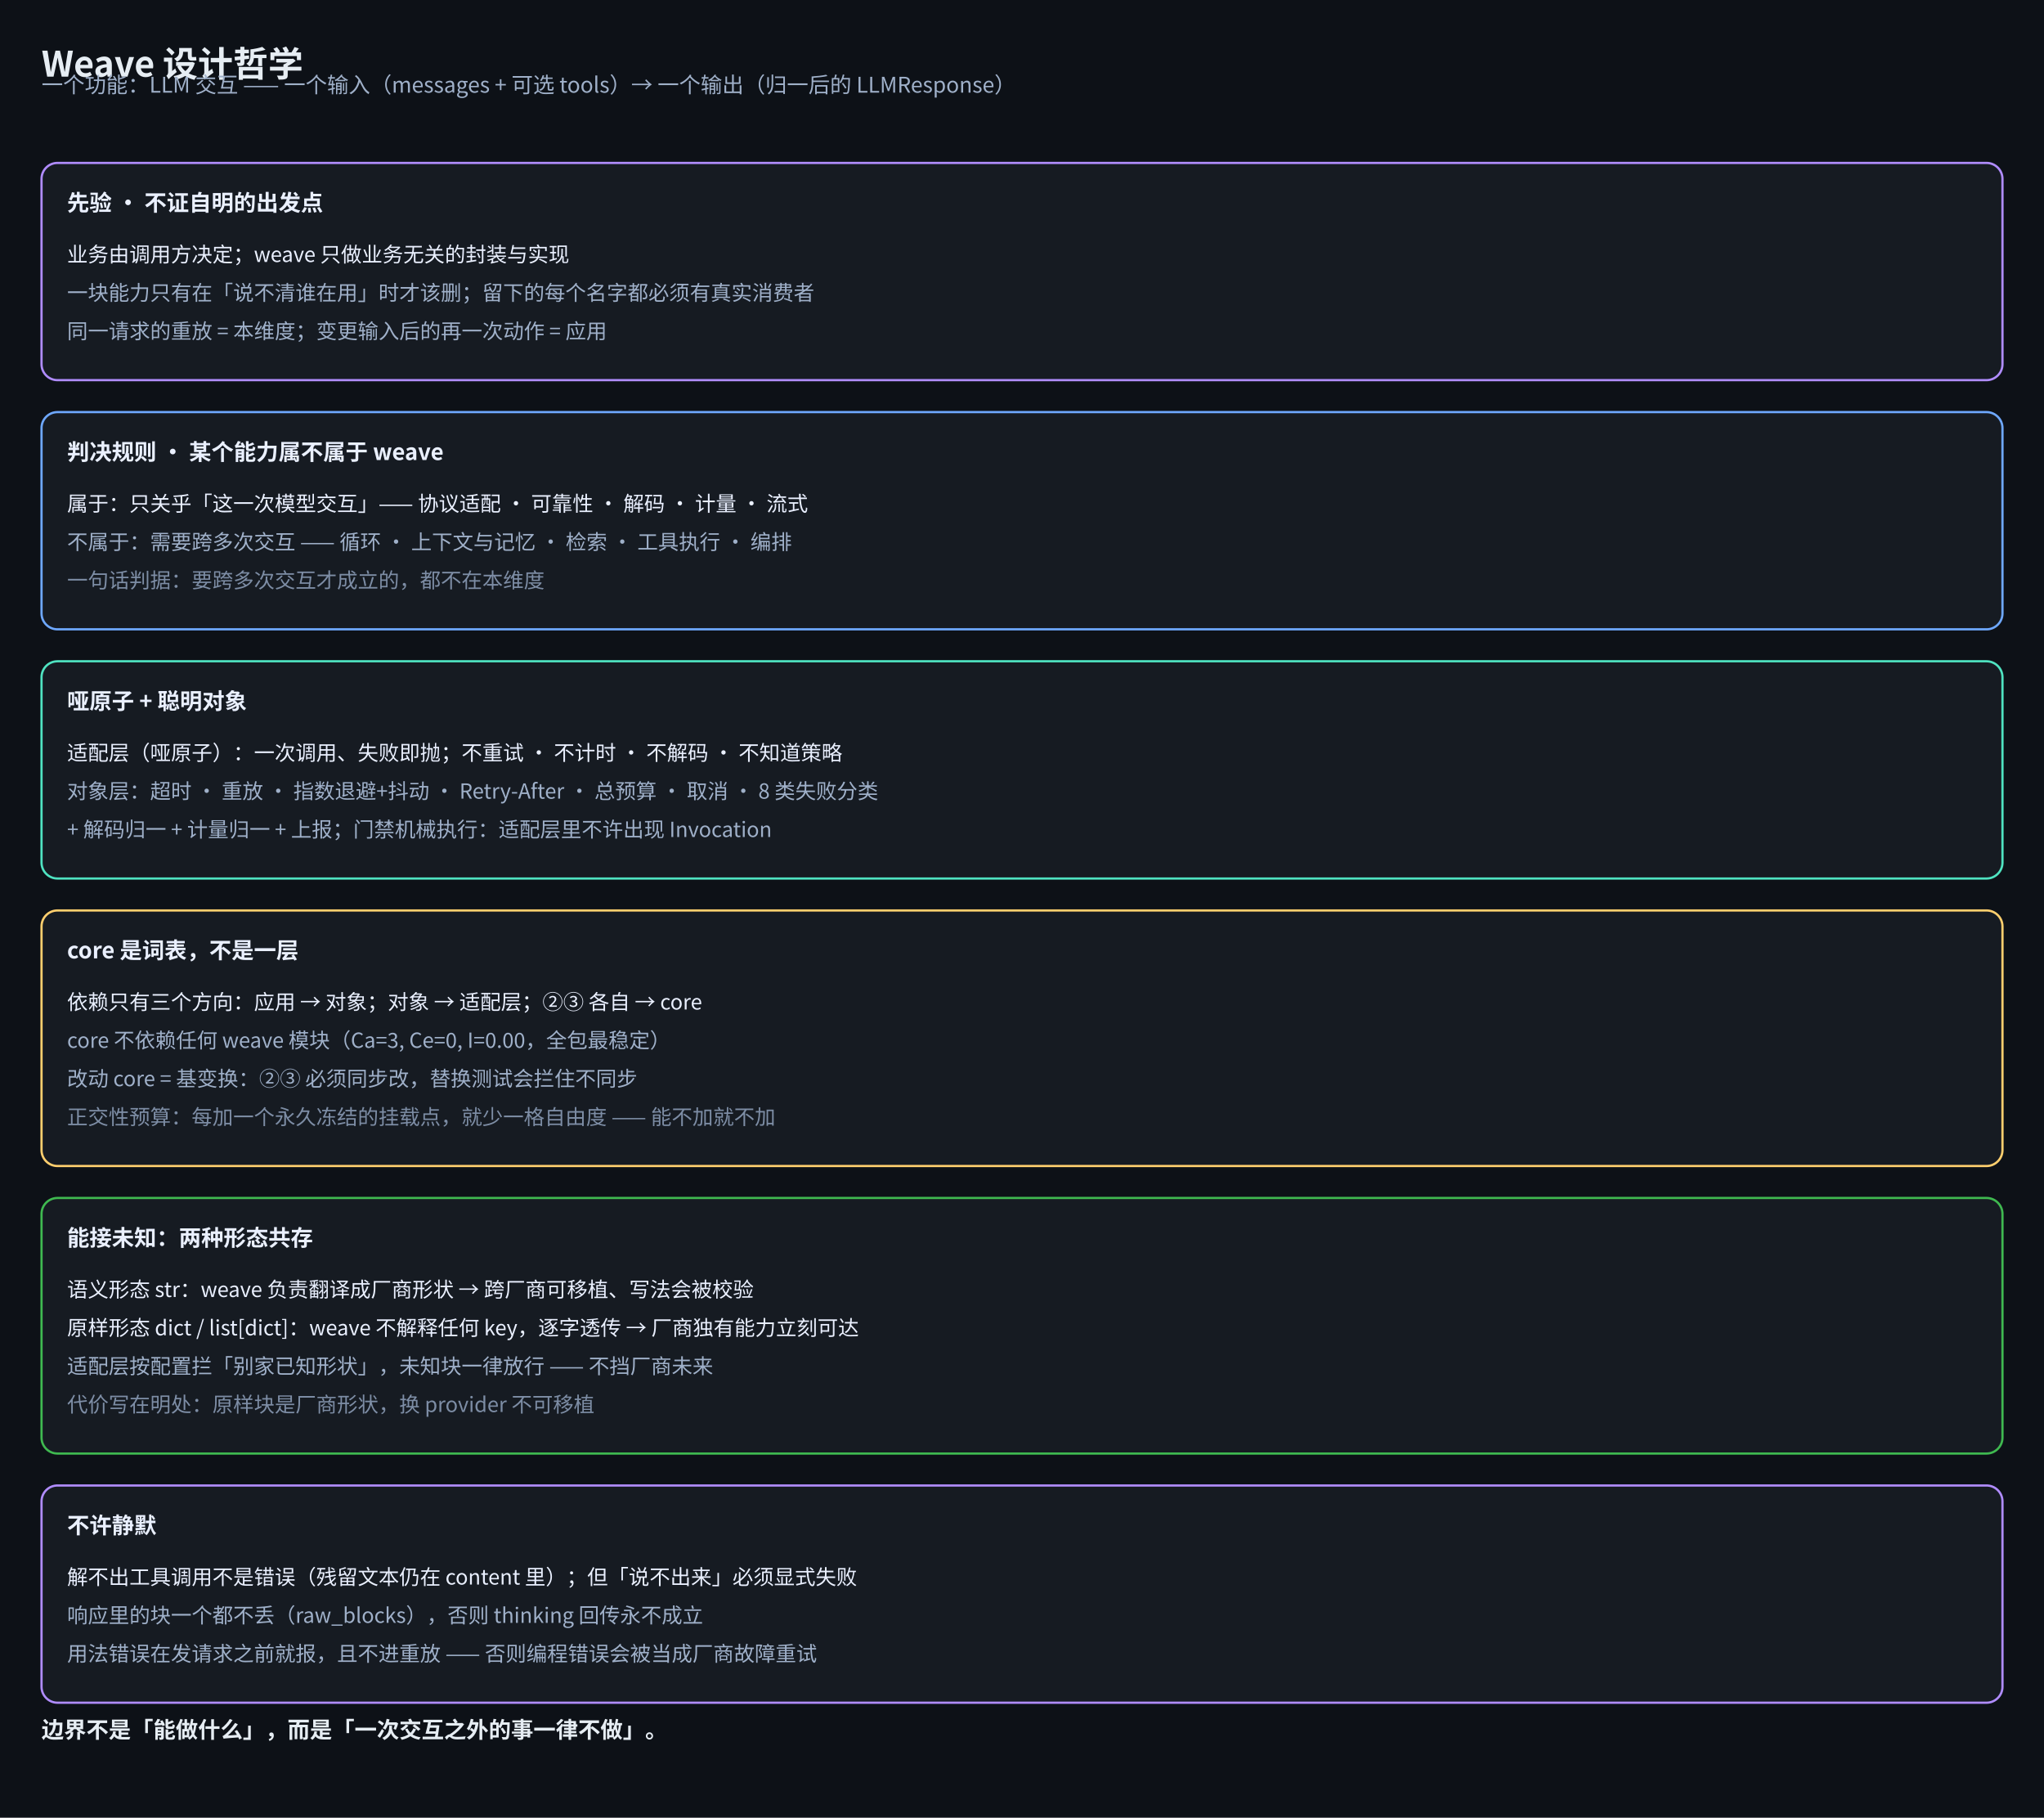
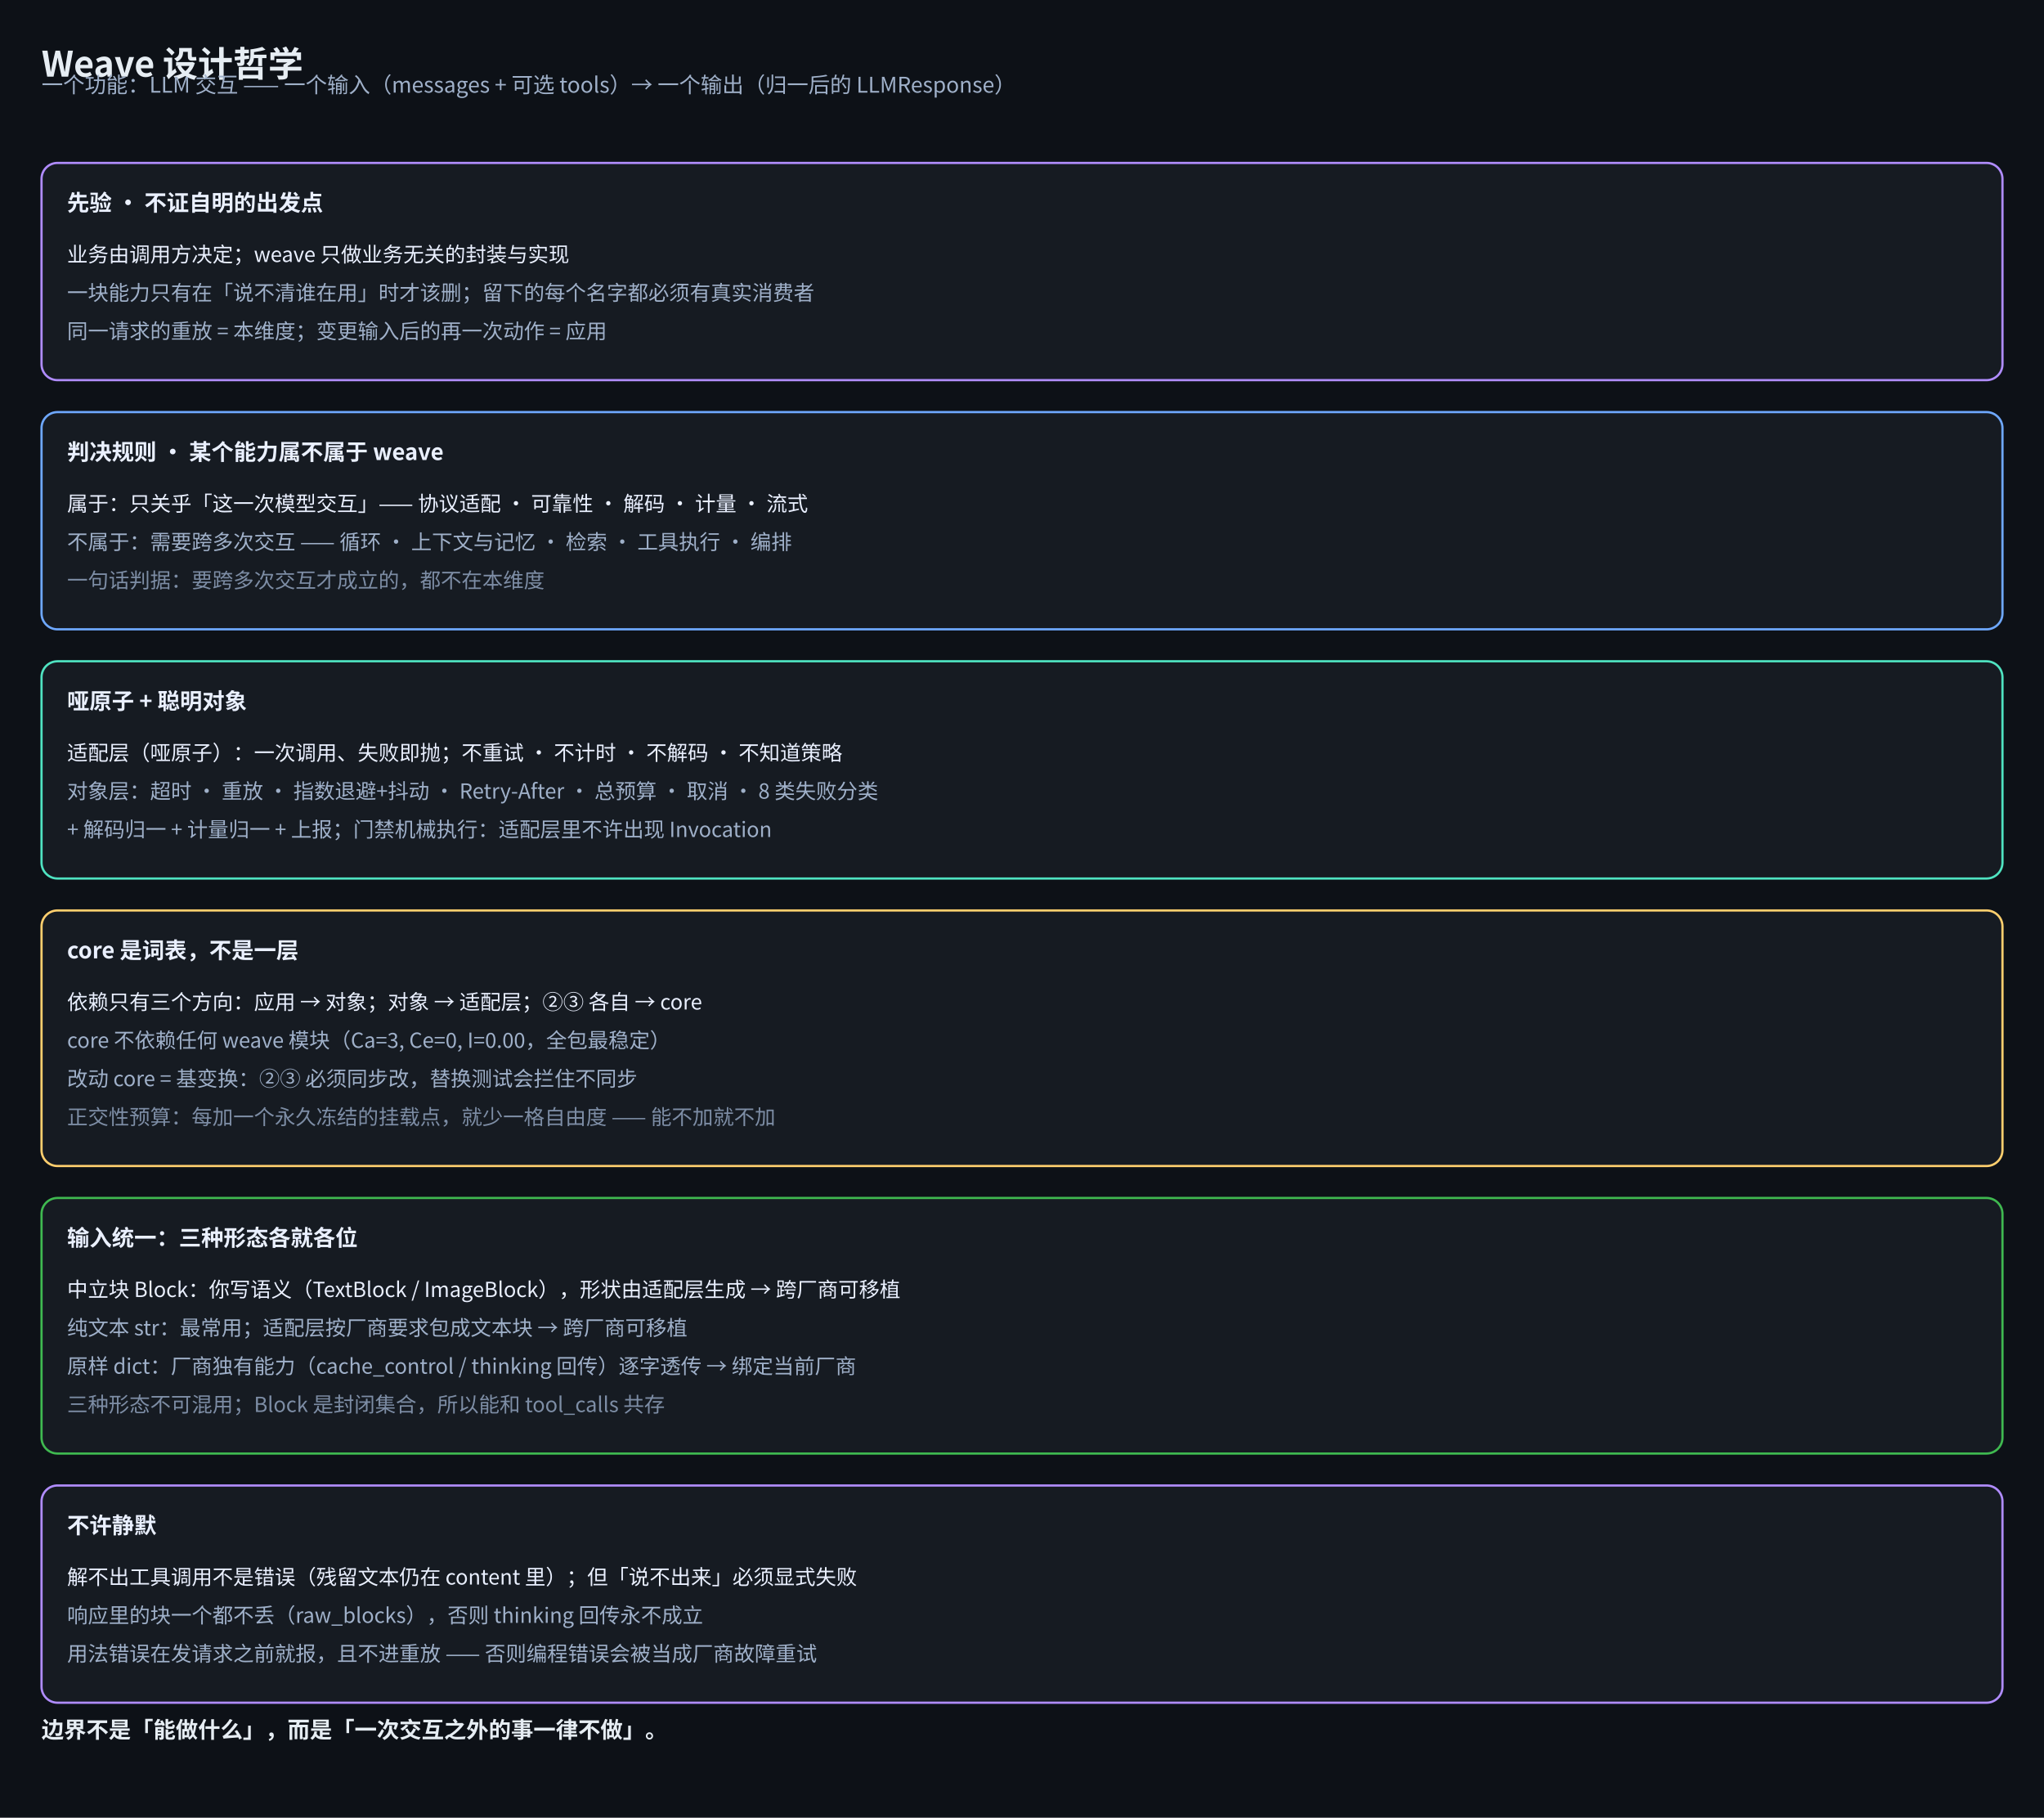
<svg xmlns="http://www.w3.org/2000/svg" width="1280" height="1138" viewBox="0 0 1280 1138">
  <defs />
  <rect width="100%" height="100%" fill="#0d1117" />
  <text x="26.0" y="48.0" font-family="ui-sans-serif, -apple-system, &quot;Segoe UI&quot;, &quot;Microsoft YaHei&quot;, &quot;PingFang SC&quot;, &quot;Noto Sans CJK SC&quot;, &quot;Source Han Sans SC&quot;, sans-serif" font-size="22" fill="#e6edf3" font-weight="bold" text-anchor="start">Weave 设计哲学</text>
  <text x="26.0" y="58.0" font-family="ui-sans-serif, -apple-system, &quot;Segoe UI&quot;, &quot;Microsoft YaHei&quot;, &quot;PingFang SC&quot;, &quot;Noto Sans CJK SC&quot;, &quot;Source Han Sans SC&quot;, sans-serif" font-size="13.5" fill="#9fb0c9" font-weight="normal" text-anchor="start">一个功能：LLM 交互 —— 一个输入（messages + 可选 tools）→ 一个输出（归一后的 LLMResponse）</text>
  <rect x="26.0" y="102.0" width="1228.0" height="136.0" rx="10" fill="#161b22" stroke="#b08cff" stroke-width="1.4" />
  <text x="42.0" y="132.0" font-family="ui-sans-serif, -apple-system, &quot;Segoe UI&quot;, &quot;Microsoft YaHei&quot;, &quot;PingFang SC&quot;, &quot;Noto Sans CJK SC&quot;, &quot;Source Han Sans SC&quot;, sans-serif" font-size="14" fill="#eaf0ff" font-weight="bold" text-anchor="start">先验 · 不证自明的出发点</text>
  <text x="42.0" y="164.0" font-family="ui-sans-serif, -apple-system, &quot;Segoe UI&quot;, &quot;Microsoft YaHei&quot;, &quot;PingFang SC&quot;, &quot;Noto Sans CJK SC&quot;, &quot;Source Han Sans SC&quot;, sans-serif" font-size="13" fill="#eaf0ff" font-weight="normal" text-anchor="start">业务由调用方决定；weave 只做业务无关的封装与实现</text>
  <text x="42.0" y="188.0" font-family="ui-sans-serif, -apple-system, &quot;Segoe UI&quot;, &quot;Microsoft YaHei&quot;, &quot;PingFang SC&quot;, &quot;Noto Sans CJK SC&quot;, &quot;Source Han Sans SC&quot;, sans-serif" font-size="13" fill="#9fb0c9" font-weight="normal" text-anchor="start">一块能力只有在「说不清谁在用」时才该删；留下的每个名字都必须有真实消费者</text>
  <text x="42.0" y="212.0" font-family="ui-sans-serif, -apple-system, &quot;Segoe UI&quot;, &quot;Microsoft YaHei&quot;, &quot;PingFang SC&quot;, &quot;Noto Sans CJK SC&quot;, &quot;Source Han Sans SC&quot;, sans-serif" font-size="13" fill="#9fb0c9" font-weight="normal" text-anchor="start">同一请求的重放 = 本维度；变更输入后的再一次动作 = 应用</text>
  <rect x="26.0" y="258.0" width="1228.0" height="136.0" rx="10" fill="#161b22" stroke="#6ea8ff" stroke-width="1.4" />
  <text x="42.0" y="288.0" font-family="ui-sans-serif, -apple-system, &quot;Segoe UI&quot;, &quot;Microsoft YaHei&quot;, &quot;PingFang SC&quot;, &quot;Noto Sans CJK SC&quot;, &quot;Source Han Sans SC&quot;, sans-serif" font-size="14" fill="#eaf0ff" font-weight="bold" text-anchor="start">判决规则 · 某个能力属不属于 weave</text>
  <text x="42.0" y="320.0" font-family="ui-sans-serif, -apple-system, &quot;Segoe UI&quot;, &quot;Microsoft YaHei&quot;, &quot;PingFang SC&quot;, &quot;Noto Sans CJK SC&quot;, &quot;Source Han Sans SC&quot;, sans-serif" font-size="13" fill="#eaf0ff" font-weight="normal" text-anchor="start">属于：只关乎「这一次模型交互」—— 协议适配 · 可靠性 · 解码 · 计量 · 流式</text>
  <text x="42.0" y="344.0" font-family="ui-sans-serif, -apple-system, &quot;Segoe UI&quot;, &quot;Microsoft YaHei&quot;, &quot;PingFang SC&quot;, &quot;Noto Sans CJK SC&quot;, &quot;Source Han Sans SC&quot;, sans-serif" font-size="13" fill="#9fb0c9" font-weight="normal" text-anchor="start">不属于：需要跨多次交互 —— 循环 · 上下文与记忆 · 检索 · 工具执行 · 编排</text>
  <text x="42.0" y="368.0" font-family="ui-sans-serif, -apple-system, &quot;Segoe UI&quot;, &quot;Microsoft YaHei&quot;, &quot;PingFang SC&quot;, &quot;Noto Sans CJK SC&quot;, &quot;Source Han Sans SC&quot;, sans-serif" font-size="13" fill="#7d8da5" font-weight="normal" text-anchor="start">一句话判据：要跨多次交互才成立的，都不在本维度</text>
  <rect x="26.0" y="414.0" width="1228.0" height="136.0" rx="10" fill="#161b22" stroke="#4fe3c1" stroke-width="1.4" />
  <text x="42.0" y="444.0" font-family="ui-sans-serif, -apple-system, &quot;Segoe UI&quot;, &quot;Microsoft YaHei&quot;, &quot;PingFang SC&quot;, &quot;Noto Sans CJK SC&quot;, &quot;Source Han Sans SC&quot;, sans-serif" font-size="14" fill="#eaf0ff" font-weight="bold" text-anchor="start">哑原子 + 聪明对象</text>
  <text x="42.0" y="476.0" font-family="ui-sans-serif, -apple-system, &quot;Segoe UI&quot;, &quot;Microsoft YaHei&quot;, &quot;PingFang SC&quot;, &quot;Noto Sans CJK SC&quot;, &quot;Source Han Sans SC&quot;, sans-serif" font-size="13" fill="#eaf0ff" font-weight="normal" text-anchor="start">适配层（哑原子）：一次调用、失败即抛；不重试 · 不计时 · 不解码 · 不知道策略</text>
  <text x="42.0" y="500.0" font-family="ui-sans-serif, -apple-system, &quot;Segoe UI&quot;, &quot;Microsoft YaHei&quot;, &quot;PingFang SC&quot;, &quot;Noto Sans CJK SC&quot;, &quot;Source Han Sans SC&quot;, sans-serif" font-size="13" fill="#9fb0c9" font-weight="normal" text-anchor="start">对象层：超时 · 重放 · 指数退避+抖动 · Retry-After · 总预算 · 取消 · 8 类失败分类</text>
  <text x="42.0" y="524.0" font-family="ui-sans-serif, -apple-system, &quot;Segoe UI&quot;, &quot;Microsoft YaHei&quot;, &quot;PingFang SC&quot;, &quot;Noto Sans CJK SC&quot;, &quot;Source Han Sans SC&quot;, sans-serif" font-size="13" fill="#9fb0c9" font-weight="normal" text-anchor="start">　　　　+ 解码归一 + 计量归一 + 上报；门禁机械执行：适配层里不许出现 Invocation</text>
  <rect x="26.0" y="570.0" width="1228.0" height="160.0" rx="10" fill="#161b22" stroke="#ffcf6e" stroke-width="1.4" />
  <text x="42.0" y="600.0" font-family="ui-sans-serif, -apple-system, &quot;Segoe UI&quot;, &quot;Microsoft YaHei&quot;, &quot;PingFang SC&quot;, &quot;Noto Sans CJK SC&quot;, &quot;Source Han Sans SC&quot;, sans-serif" font-size="14" fill="#eaf0ff" font-weight="bold" text-anchor="start">core 是词表，不是一层</text>
  <text x="42.0" y="632.0" font-family="ui-sans-serif, -apple-system, &quot;Segoe UI&quot;, &quot;Microsoft YaHei&quot;, &quot;PingFang SC&quot;, &quot;Noto Sans CJK SC&quot;, &quot;Source Han Sans SC&quot;, sans-serif" font-size="13" fill="#eaf0ff" font-weight="normal" text-anchor="start">依赖只有三个方向：应用 → 对象；对象 → 适配层；②③ 各自 → core</text>
  <text x="42.0" y="656.0" font-family="ui-sans-serif, -apple-system, &quot;Segoe UI&quot;, &quot;Microsoft YaHei&quot;, &quot;PingFang SC&quot;, &quot;Noto Sans CJK SC&quot;, &quot;Source Han Sans SC&quot;, sans-serif" font-size="13" fill="#9fb0c9" font-weight="normal" text-anchor="start">core 不依赖任何 weave 模块（Ca=3, Ce=0, I=0.00，全包最稳定）</text>
  <text x="42.0" y="680.0" font-family="ui-sans-serif, -apple-system, &quot;Segoe UI&quot;, &quot;Microsoft YaHei&quot;, &quot;PingFang SC&quot;, &quot;Noto Sans CJK SC&quot;, &quot;Source Han Sans SC&quot;, sans-serif" font-size="13" fill="#9fb0c9" font-weight="normal" text-anchor="start">改动 core = 基变换：②③ 必须同步改，替换测试会拦住不同步</text>
  <text x="42.0" y="704.0" font-family="ui-sans-serif, -apple-system, &quot;Segoe UI&quot;, &quot;Microsoft YaHei&quot;, &quot;PingFang SC&quot;, &quot;Noto Sans CJK SC&quot;, &quot;Source Han Sans SC&quot;, sans-serif" font-size="13" fill="#7d8da5" font-weight="normal" text-anchor="start">正交性预算：每加一个永久冻结的挂载点，就少一格自由度 —— 能不加就不加</text>
  <rect x="26.0" y="750.0" width="1228.0" height="160.0" rx="10" fill="#161b22" stroke="#3fb950" stroke-width="1.4" />
-   <text x="42.0" y="780.0" font-family="ui-sans-serif, -apple-system, &quot;Segoe UI&quot;, &quot;Microsoft YaHei&quot;, &quot;PingFang SC&quot;, &quot;Noto Sans CJK SC&quot;, &quot;Source Han Sans SC&quot;, sans-serif" font-size="14" fill="#eaf0ff" font-weight="bold" text-anchor="start">能接未知：两种形态共存</text>
-   <text x="42.0" y="812.0" font-family="ui-sans-serif, -apple-system, &quot;Segoe UI&quot;, &quot;Microsoft YaHei&quot;, &quot;PingFang SC&quot;, &quot;Noto Sans CJK SC&quot;, &quot;Source Han Sans SC&quot;, sans-serif" font-size="13" fill="#eaf0ff" font-weight="normal" text-anchor="start">语义形态 str：weave 负责翻译成厂商形状 → 跨厂商可移植、写法会被校验</text>
-   <text x="42.0" y="836.0" font-family="ui-sans-serif, -apple-system, &quot;Segoe UI&quot;, &quot;Microsoft YaHei&quot;, &quot;PingFang SC&quot;, &quot;Noto Sans CJK SC&quot;, &quot;Source Han Sans SC&quot;, sans-serif" font-size="13" fill="#eaf0ff" font-weight="normal" text-anchor="start">原样形态 dict / list[dict]：weave 不解释任何 key，逐字透传 → 厂商独有能力立刻可达</text>
-   <text x="42.0" y="860.0" font-family="ui-sans-serif, -apple-system, &quot;Segoe UI&quot;, &quot;Microsoft YaHei&quot;, &quot;PingFang SC&quot;, &quot;Noto Sans CJK SC&quot;, &quot;Source Han Sans SC&quot;, sans-serif" font-size="13" fill="#9fb0c9" font-weight="normal" text-anchor="start">适配层按配置拦「别家已知形状」，未知块一律放行 —— 不挡厂商未来</text>
-   <text x="42.0" y="884.0" font-family="ui-sans-serif, -apple-system, &quot;Segoe UI&quot;, &quot;Microsoft YaHei&quot;, &quot;PingFang SC&quot;, &quot;Noto Sans CJK SC&quot;, &quot;Source Han Sans SC&quot;, sans-serif" font-size="13" fill="#7d8da5" font-weight="normal" text-anchor="start">代价写在明处：原样块是厂商形状，换 provider 不可移植</text>
+   <text x="42.0" y="780.0" font-family="ui-sans-serif, -apple-system, &quot;Segoe UI&quot;, &quot;Microsoft YaHei&quot;, &quot;PingFang SC&quot;, &quot;Noto Sans CJK SC&quot;, &quot;Source Han Sans SC&quot;, sans-serif" font-size="14" fill="#eaf0ff" font-weight="bold" text-anchor="start">输入统一：三种形态各就各位</text>
+   <text x="42.0" y="812.0" font-family="ui-sans-serif, -apple-system, &quot;Segoe UI&quot;, &quot;Microsoft YaHei&quot;, &quot;PingFang SC&quot;, &quot;Noto Sans CJK SC&quot;, &quot;Source Han Sans SC&quot;, sans-serif" font-size="13" fill="#eaf0ff" font-weight="normal" text-anchor="start">中立块 Block：你写语义（TextBlock / ImageBlock），形状由适配层生成 → 跨厂商可移植</text>
+   <text x="42.0" y="836.0" font-family="ui-sans-serif, -apple-system, &quot;Segoe UI&quot;, &quot;Microsoft YaHei&quot;, &quot;PingFang SC&quot;, &quot;Noto Sans CJK SC&quot;, &quot;Source Han Sans SC&quot;, sans-serif" font-size="13" fill="#9fb0c9" font-weight="normal" text-anchor="start">纯文本 str：最常用；适配层按厂商要求包成文本块 → 跨厂商可移植</text>
+   <text x="42.0" y="860.0" font-family="ui-sans-serif, -apple-system, &quot;Segoe UI&quot;, &quot;Microsoft YaHei&quot;, &quot;PingFang SC&quot;, &quot;Noto Sans CJK SC&quot;, &quot;Source Han Sans SC&quot;, sans-serif" font-size="13" fill="#9fb0c9" font-weight="normal" text-anchor="start">原样 dict：厂商独有能力（cache_control / thinking 回传）逐字透传 → 绑定当前厂商</text>
+   <text x="42.0" y="884.0" font-family="ui-sans-serif, -apple-system, &quot;Segoe UI&quot;, &quot;Microsoft YaHei&quot;, &quot;PingFang SC&quot;, &quot;Noto Sans CJK SC&quot;, &quot;Source Han Sans SC&quot;, sans-serif" font-size="13" fill="#7d8da5" font-weight="normal" text-anchor="start">三种形态不可混用；Block 是封闭集合，所以能和 tool_calls 共存</text>
  <rect x="26.0" y="930.0" width="1228.0" height="136.0" rx="10" fill="#161b22" stroke="#b08cff" stroke-width="1.4" />
  <text x="42.0" y="960.0" font-family="ui-sans-serif, -apple-system, &quot;Segoe UI&quot;, &quot;Microsoft YaHei&quot;, &quot;PingFang SC&quot;, &quot;Noto Sans CJK SC&quot;, &quot;Source Han Sans SC&quot;, sans-serif" font-size="14" fill="#eaf0ff" font-weight="bold" text-anchor="start">不许静默</text>
  <text x="42.0" y="992.0" font-family="ui-sans-serif, -apple-system, &quot;Segoe UI&quot;, &quot;Microsoft YaHei&quot;, &quot;PingFang SC&quot;, &quot;Noto Sans CJK SC&quot;, &quot;Source Han Sans SC&quot;, sans-serif" font-size="13" fill="#eaf0ff" font-weight="normal" text-anchor="start">解不出工具调用不是错误（残留文本仍在 content 里）；但「说不出来」必须显式失败</text>
  <text x="42.0" y="1016.0" font-family="ui-sans-serif, -apple-system, &quot;Segoe UI&quot;, &quot;Microsoft YaHei&quot;, &quot;PingFang SC&quot;, &quot;Noto Sans CJK SC&quot;, &quot;Source Han Sans SC&quot;, sans-serif" font-size="13" fill="#9fb0c9" font-weight="normal" text-anchor="start">响应里的块一个都不丢（raw_blocks），否则 thinking 回传永不成立</text>
  <text x="42.0" y="1040.0" font-family="ui-sans-serif, -apple-system, &quot;Segoe UI&quot;, &quot;Microsoft YaHei&quot;, &quot;PingFang SC&quot;, &quot;Noto Sans CJK SC&quot;, &quot;Source Han Sans SC&quot;, sans-serif" font-size="13" fill="#9fb0c9" font-weight="normal" text-anchor="start">用法错误在发请求之前就报，且不进重放 —— 否则编程错误会被当成厂商故障重试</text>
  <text x="26.0" y="1088.0" font-family="ui-sans-serif, -apple-system, &quot;Segoe UI&quot;, &quot;Microsoft YaHei&quot;, &quot;PingFang SC&quot;, &quot;Noto Sans CJK SC&quot;, &quot;Source Han Sans SC&quot;, sans-serif" font-size="14" fill="#e6edf3" font-weight="bold" text-anchor="start">边界不是「能做什么」，而是「一次交互之外的事一律不做」。</text>
</svg>
